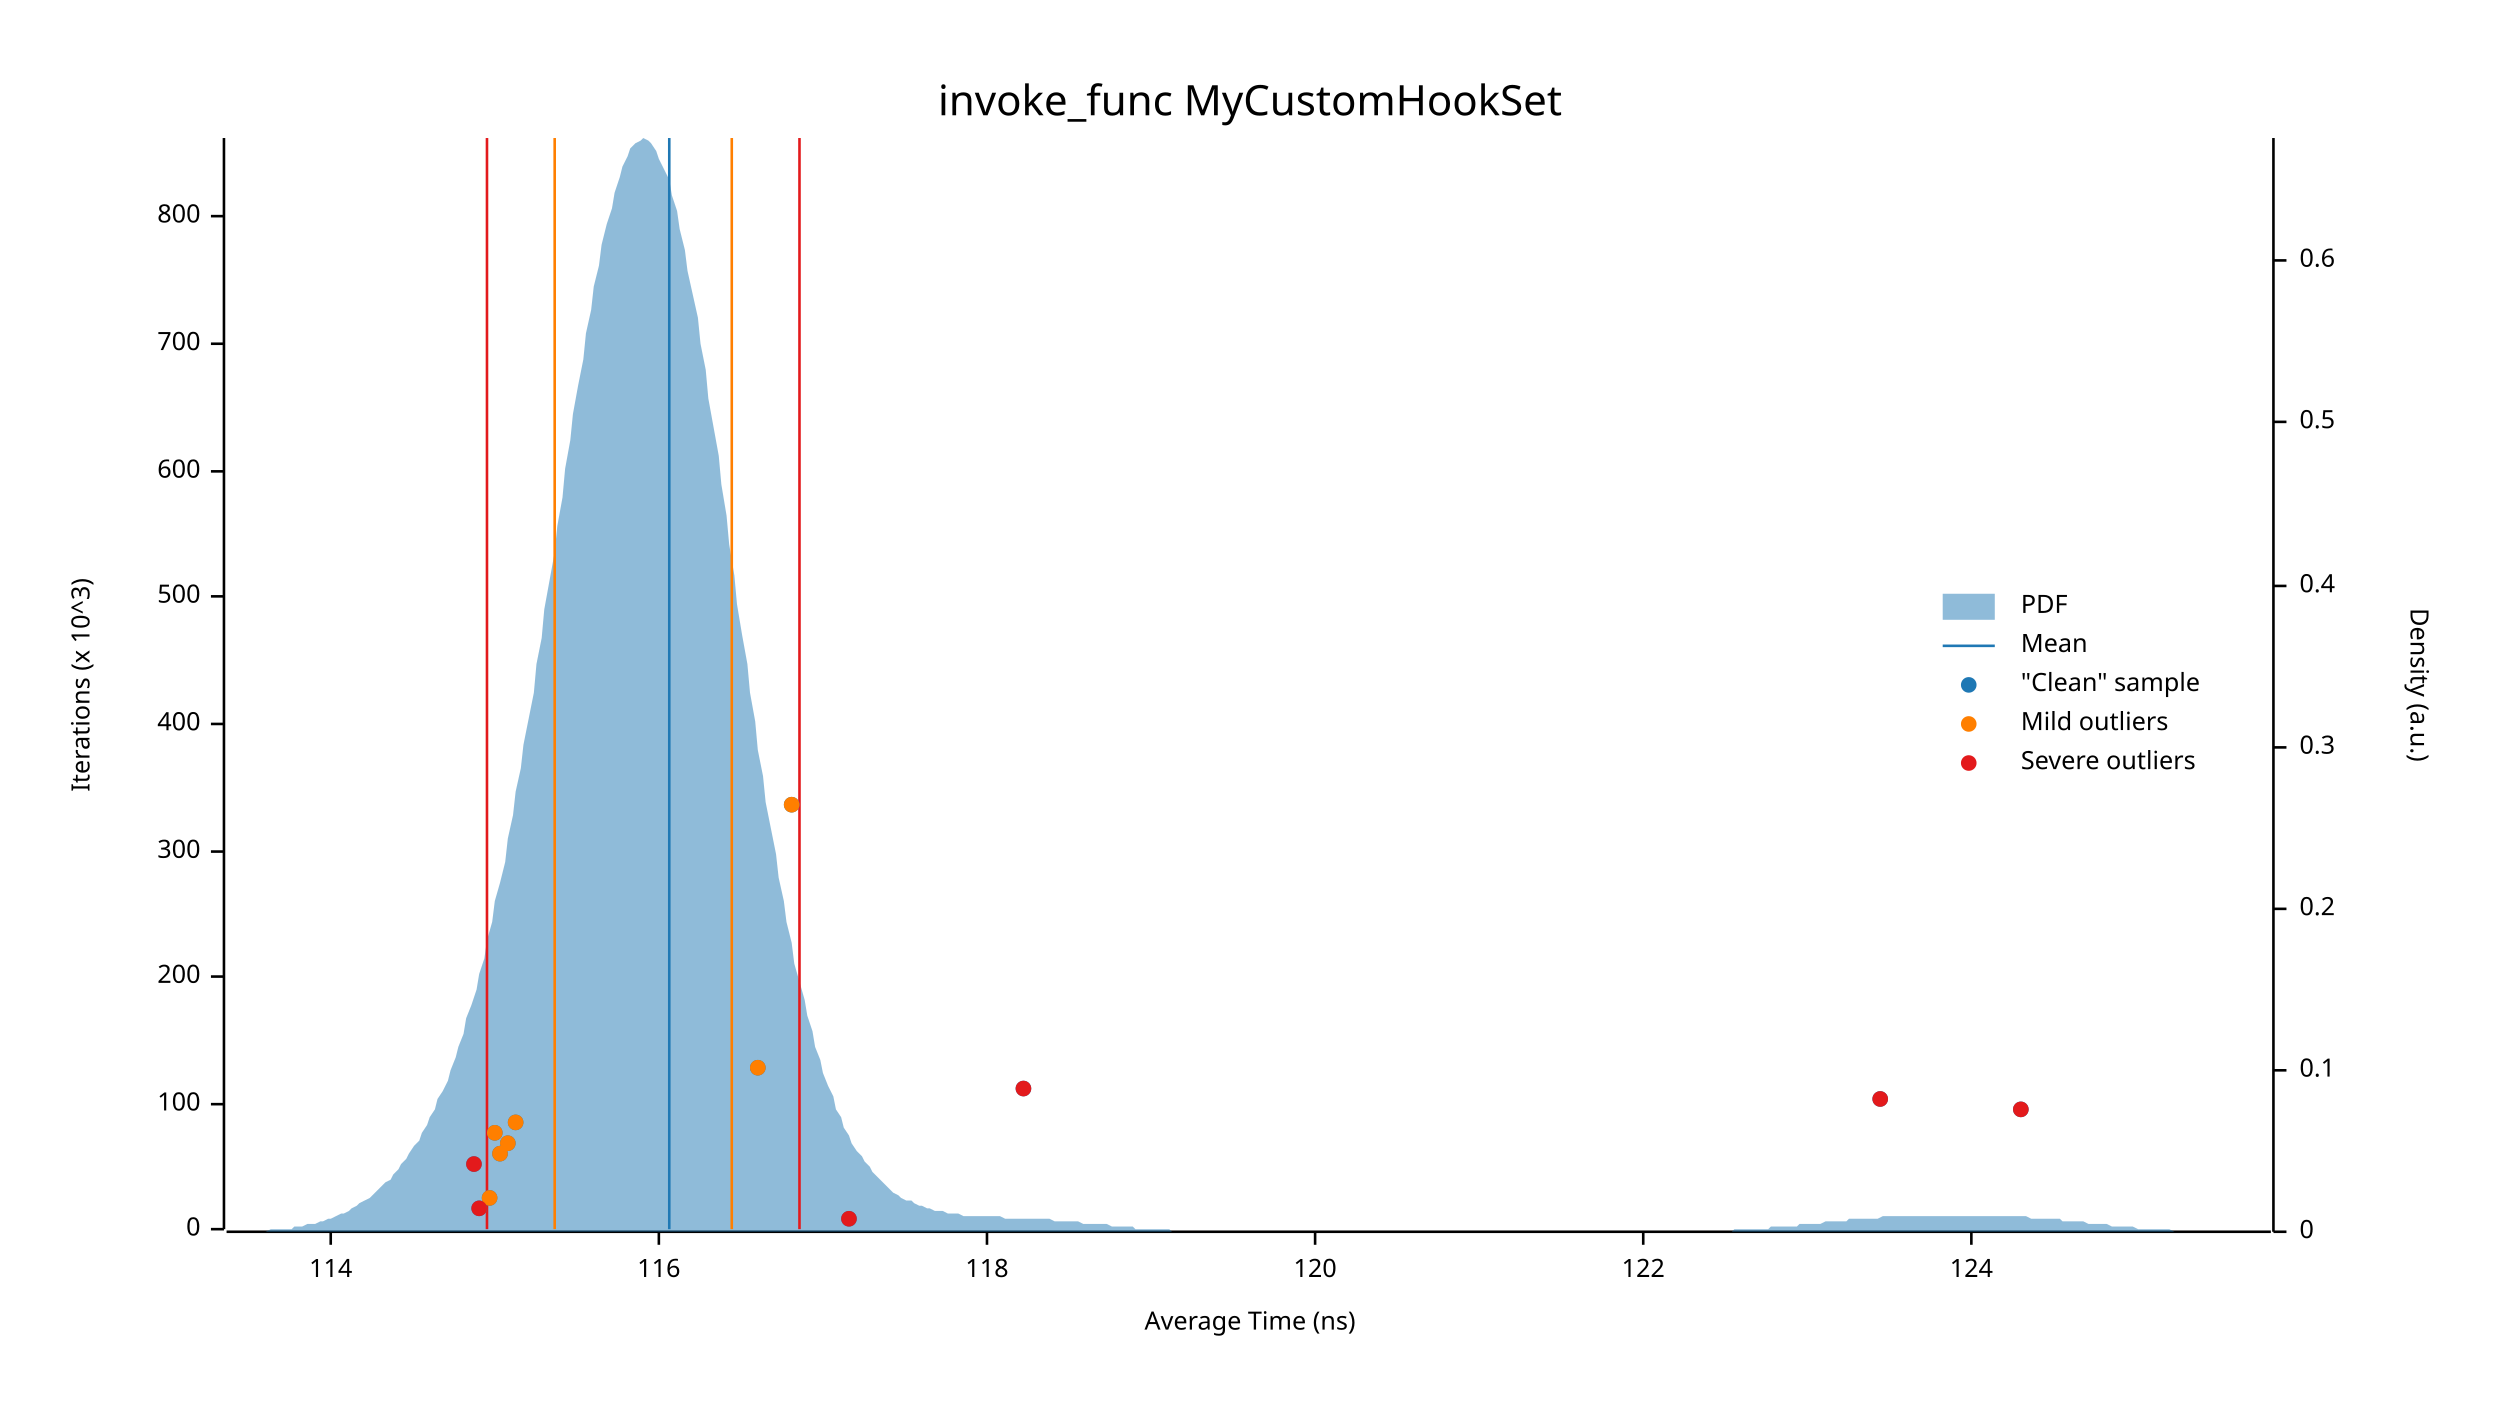
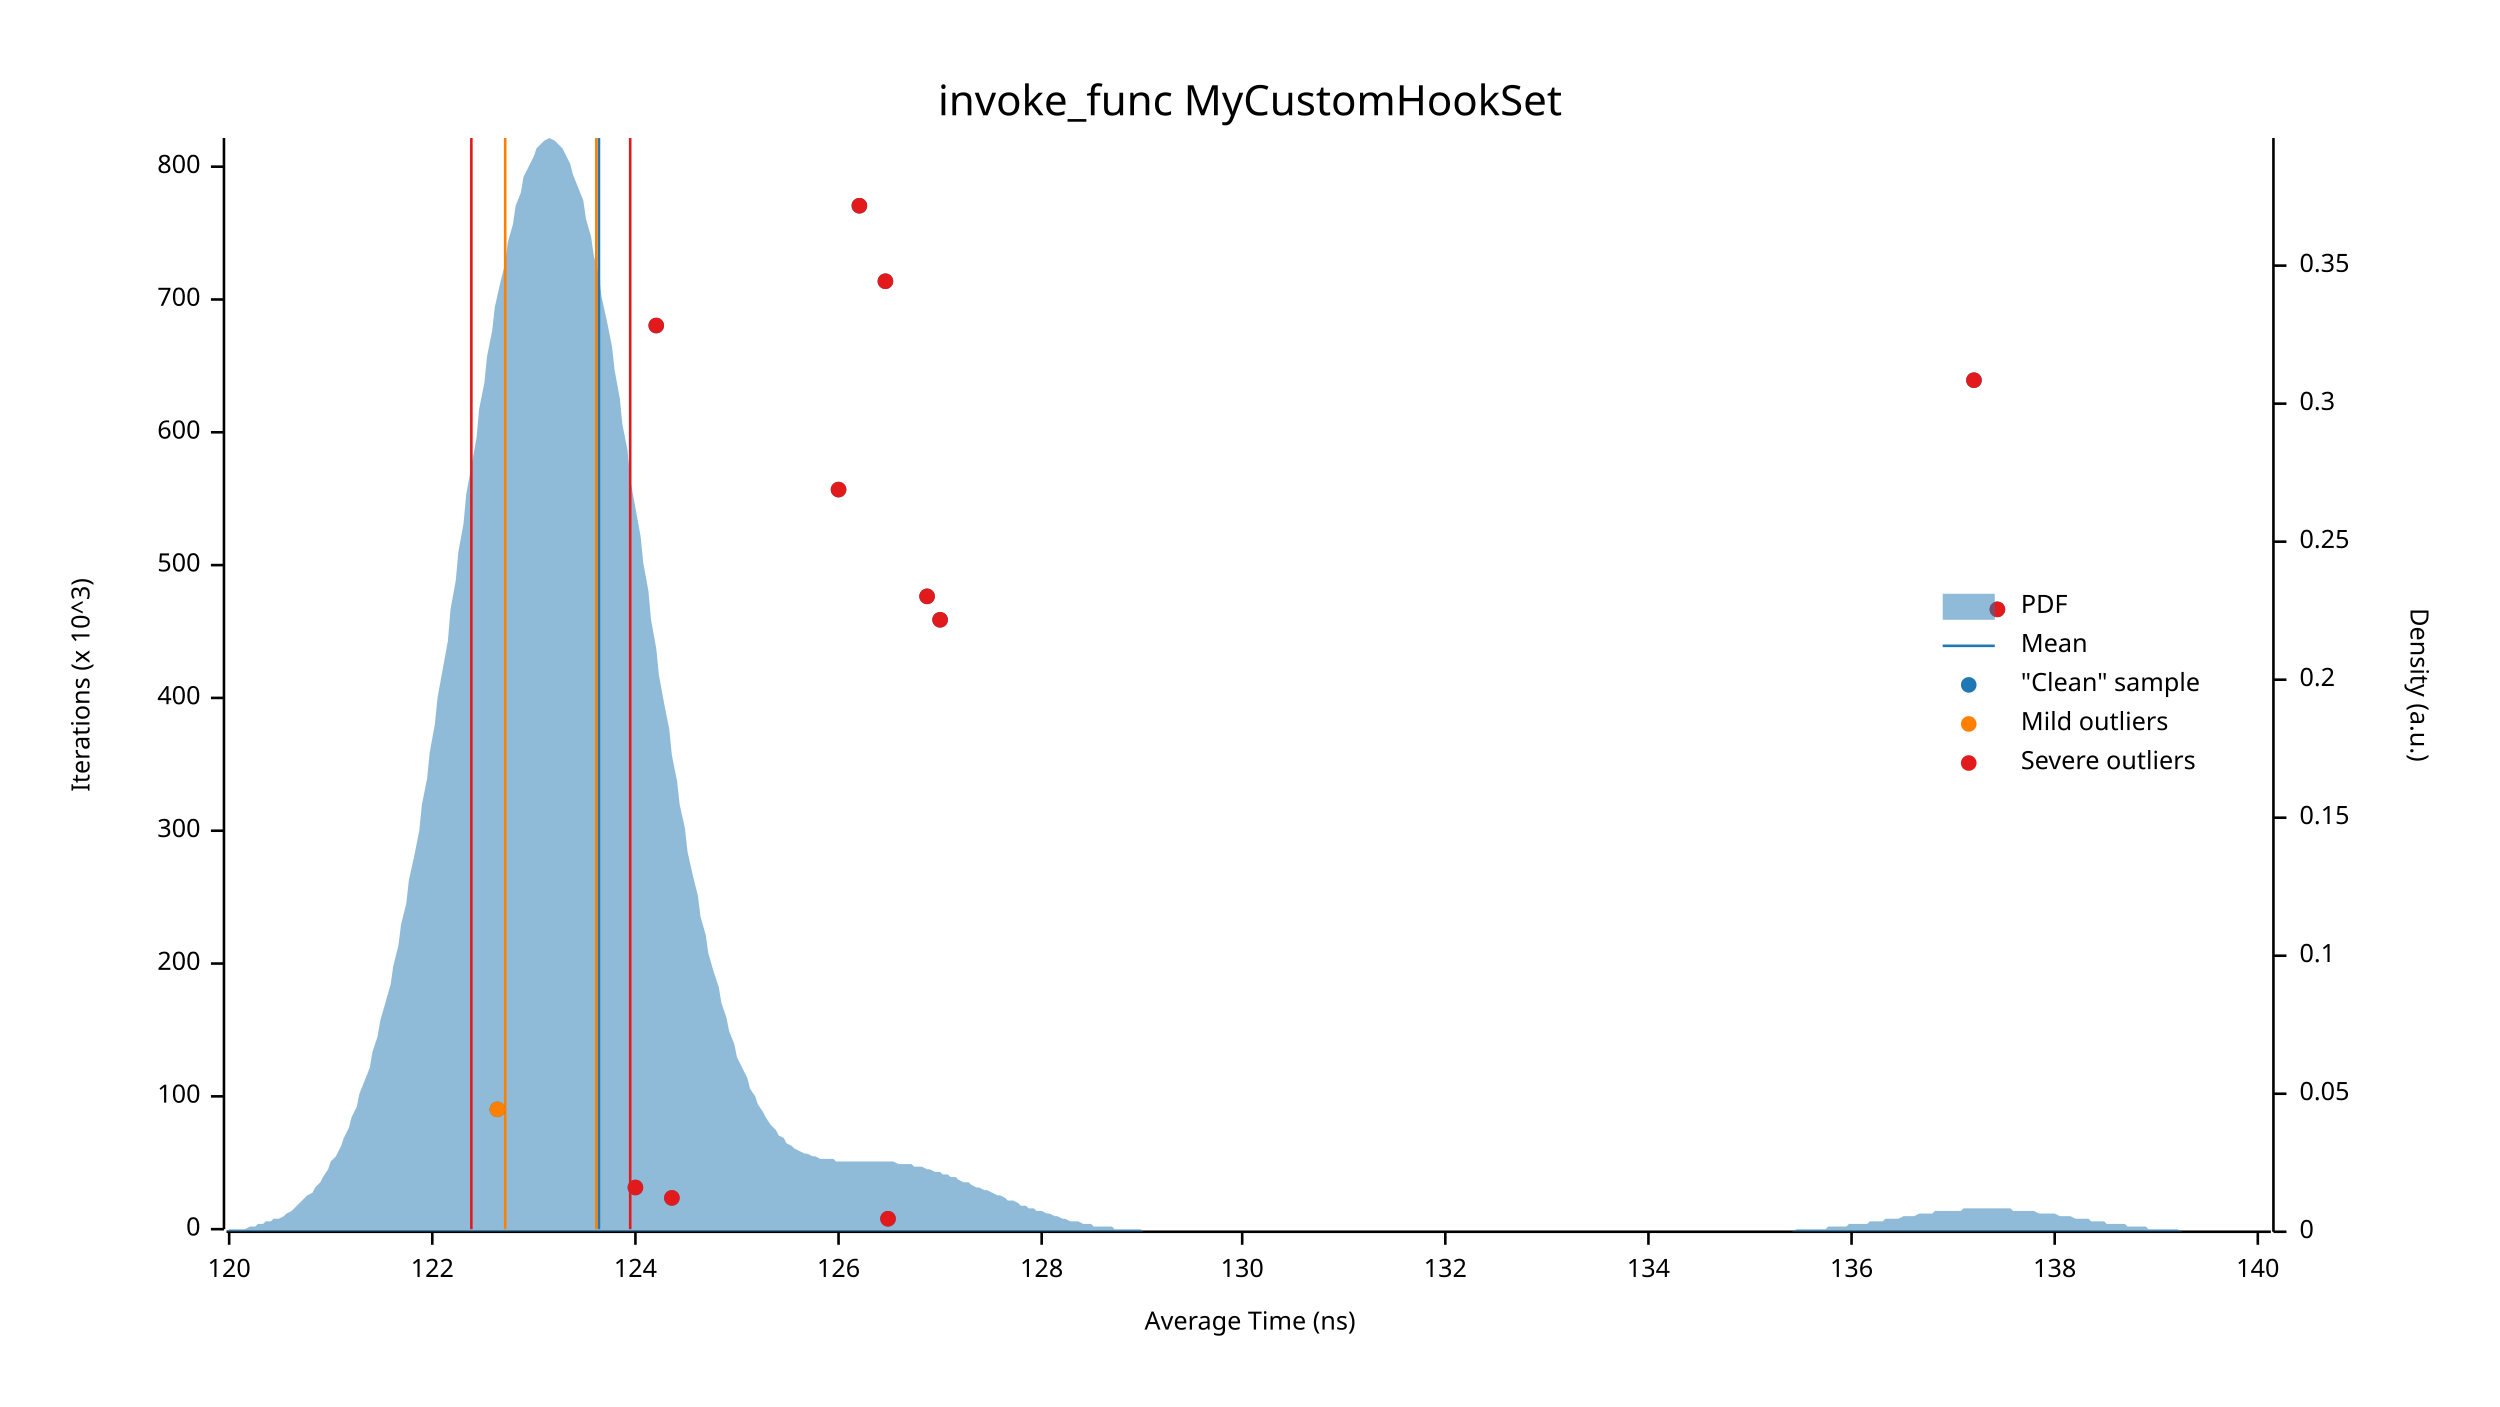
<svg xmlns="http://www.w3.org/2000/svg" width="960" height="540" viewBox="0 0 960 540">
  <text x="480" y="32" dy="0.76em" text-anchor="middle" font-family="sans-serif" font-size="16.129" opacity="1" fill="#000000">
invoke_func MyCustomHookSet
</text>
  <text x="27" y="263" dy="0.76em" text-anchor="middle" font-family="sans-serif" font-size="9.677" opacity="1" fill="#000000" transform="rotate(270, 27, 263)">
Iterations (x 10^3)
</text>
  <text x="480" y="513" dy="-0.5ex" text-anchor="middle" font-family="sans-serif" font-size="9.677" opacity="1" fill="#000000">
Average Time (ns)
</text>
  <polyline fill="none" opacity="1" stroke="#000000" stroke-width="1" points="86,53 86,472 " />
  <text x="77" y="472" dy="0.5ex" text-anchor="end" font-family="sans-serif" font-size="9.677" opacity="1" fill="#000000">
0
</text>
  <polyline fill="none" opacity="1" stroke="#000000" stroke-width="1" points="81,472 86,472 " />
-   <text x="77" y="424" dy="0.5ex" text-anchor="end" font-family="sans-serif" font-size="9.677" opacity="1" fill="#000000">
+   <text x="77" y="421" dy="0.5ex" text-anchor="end" font-family="sans-serif" font-size="9.677" opacity="1" fill="#000000">
100
</text>
-   <polyline fill="none" opacity="1" stroke="#000000" stroke-width="1" points="81,424 86,424 " />
-   <text x="77" y="375" dy="0.5ex" text-anchor="end" font-family="sans-serif" font-size="9.677" opacity="1" fill="#000000">
+   <polyline fill="none" opacity="1" stroke="#000000" stroke-width="1" points="81,421 86,421 " />
+   <text x="77" y="370" dy="0.5ex" text-anchor="end" font-family="sans-serif" font-size="9.677" opacity="1" fill="#000000">
200
</text>
-   <polyline fill="none" opacity="1" stroke="#000000" stroke-width="1" points="81,375 86,375 " />
-   <text x="77" y="327" dy="0.5ex" text-anchor="end" font-family="sans-serif" font-size="9.677" opacity="1" fill="#000000">
+   <polyline fill="none" opacity="1" stroke="#000000" stroke-width="1" points="81,370 86,370 " />
+   <text x="77" y="319" dy="0.5ex" text-anchor="end" font-family="sans-serif" font-size="9.677" opacity="1" fill="#000000">
300
</text>
-   <polyline fill="none" opacity="1" stroke="#000000" stroke-width="1" points="81,327 86,327 " />
-   <text x="77" y="278" dy="0.5ex" text-anchor="end" font-family="sans-serif" font-size="9.677" opacity="1" fill="#000000">
+   <polyline fill="none" opacity="1" stroke="#000000" stroke-width="1" points="81,319 86,319 " />
+   <text x="77" y="268" dy="0.5ex" text-anchor="end" font-family="sans-serif" font-size="9.677" opacity="1" fill="#000000">
400
</text>
-   <polyline fill="none" opacity="1" stroke="#000000" stroke-width="1" points="81,278 86,278 " />
-   <text x="77" y="229" dy="0.5ex" text-anchor="end" font-family="sans-serif" font-size="9.677" opacity="1" fill="#000000">
+   <polyline fill="none" opacity="1" stroke="#000000" stroke-width="1" points="81,268 86,268 " />
+   <text x="77" y="217" dy="0.5ex" text-anchor="end" font-family="sans-serif" font-size="9.677" opacity="1" fill="#000000">
500
</text>
-   <polyline fill="none" opacity="1" stroke="#000000" stroke-width="1" points="81,229 86,229 " />
-   <text x="77" y="181" dy="0.5ex" text-anchor="end" font-family="sans-serif" font-size="9.677" opacity="1" fill="#000000">
+   <polyline fill="none" opacity="1" stroke="#000000" stroke-width="1" points="81,217 86,217 " />
+   <text x="77" y="166" dy="0.5ex" text-anchor="end" font-family="sans-serif" font-size="9.677" opacity="1" fill="#000000">
600
</text>
-   <polyline fill="none" opacity="1" stroke="#000000" stroke-width="1" points="81,181 86,181 " />
-   <text x="77" y="132" dy="0.5ex" text-anchor="end" font-family="sans-serif" font-size="9.677" opacity="1" fill="#000000">
+   <polyline fill="none" opacity="1" stroke="#000000" stroke-width="1" points="81,166 86,166 " />
+   <text x="77" y="115" dy="0.5ex" text-anchor="end" font-family="sans-serif" font-size="9.677" opacity="1" fill="#000000">
700
</text>
-   <polyline fill="none" opacity="1" stroke="#000000" stroke-width="1" points="81,132 86,132 " />
-   <text x="77" y="83" dy="0.5ex" text-anchor="end" font-family="sans-serif" font-size="9.677" opacity="1" fill="#000000">
+   <polyline fill="none" opacity="1" stroke="#000000" stroke-width="1" points="81,115 86,115 " />
+   <text x="77" y="64" dy="0.5ex" text-anchor="end" font-family="sans-serif" font-size="9.677" opacity="1" fill="#000000">
800
</text>
-   <polyline fill="none" opacity="1" stroke="#000000" stroke-width="1" points="81,83 86,83 " />
+   <polyline fill="none" opacity="1" stroke="#000000" stroke-width="1" points="81,64 86,64 " />
  <polyline fill="none" opacity="1" stroke="#000000" stroke-width="1" points="87,473 872,473 " />
-   <text x="127" y="483" dy="0.76em" text-anchor="middle" font-family="sans-serif" font-size="9.677" opacity="1" fill="#000000">
- 114
- </text>
-   <polyline fill="none" opacity="1" stroke="#000000" stroke-width="1" points="127,473 127,478 " />
-   <text x="253" y="483" dy="0.76em" text-anchor="middle" font-family="sans-serif" font-size="9.677" opacity="1" fill="#000000">
- 116
- </text>
-   <polyline fill="none" opacity="1" stroke="#000000" stroke-width="1" points="253,473 253,478 " />
-   <text x="379" y="483" dy="0.76em" text-anchor="middle" font-family="sans-serif" font-size="9.677" opacity="1" fill="#000000">
- 118
- </text>
-   <polyline fill="none" opacity="1" stroke="#000000" stroke-width="1" points="379,473 379,478 " />
-   <text x="505" y="483" dy="0.76em" text-anchor="middle" font-family="sans-serif" font-size="9.677" opacity="1" fill="#000000">
+   <text x="88" y="483" dy="0.76em" text-anchor="middle" font-family="sans-serif" font-size="9.677" opacity="1" fill="#000000">
120
</text>
-   <polyline fill="none" opacity="1" stroke="#000000" stroke-width="1" points="505,473 505,478 " />
-   <text x="631" y="483" dy="0.76em" text-anchor="middle" font-family="sans-serif" font-size="9.677" opacity="1" fill="#000000">
+   <polyline fill="none" opacity="1" stroke="#000000" stroke-width="1" points="88,473 88,478 " />
+   <text x="166" y="483" dy="0.76em" text-anchor="middle" font-family="sans-serif" font-size="9.677" opacity="1" fill="#000000">
122
</text>
-   <polyline fill="none" opacity="1" stroke="#000000" stroke-width="1" points="631,473 631,478 " />
-   <text x="757" y="483" dy="0.76em" text-anchor="middle" font-family="sans-serif" font-size="9.677" opacity="1" fill="#000000">
+   <polyline fill="none" opacity="1" stroke="#000000" stroke-width="1" points="166,473 166,478 " />
+   <text x="244" y="483" dy="0.76em" text-anchor="middle" font-family="sans-serif" font-size="9.677" opacity="1" fill="#000000">
124
</text>
-   <polyline fill="none" opacity="1" stroke="#000000" stroke-width="1" points="757,473 757,478 " />
+   <polyline fill="none" opacity="1" stroke="#000000" stroke-width="1" points="244,473 244,478 " />
+   <text x="322" y="483" dy="0.76em" text-anchor="middle" font-family="sans-serif" font-size="9.677" opacity="1" fill="#000000">
+ 126
+ </text>
+   <polyline fill="none" opacity="1" stroke="#000000" stroke-width="1" points="322,473 322,478 " />
+   <text x="400" y="483" dy="0.76em" text-anchor="middle" font-family="sans-serif" font-size="9.677" opacity="1" fill="#000000">
+ 128
+ </text>
+   <polyline fill="none" opacity="1" stroke="#000000" stroke-width="1" points="400,473 400,478 " />
+   <text x="477" y="483" dy="0.76em" text-anchor="middle" font-family="sans-serif" font-size="9.677" opacity="1" fill="#000000">
+ 130
+ </text>
+   <polyline fill="none" opacity="1" stroke="#000000" stroke-width="1" points="477,473 477,478 " />
+   <text x="555" y="483" dy="0.76em" text-anchor="middle" font-family="sans-serif" font-size="9.677" opacity="1" fill="#000000">
+ 132
+ </text>
+   <polyline fill="none" opacity="1" stroke="#000000" stroke-width="1" points="555,473 555,478 " />
+   <text x="633" y="483" dy="0.76em" text-anchor="middle" font-family="sans-serif" font-size="9.677" opacity="1" fill="#000000">
+ 134
+ </text>
+   <polyline fill="none" opacity="1" stroke="#000000" stroke-width="1" points="633,473 633,478 " />
+   <text x="711" y="483" dy="0.76em" text-anchor="middle" font-family="sans-serif" font-size="9.677" opacity="1" fill="#000000">
+ 136
+ </text>
+   <polyline fill="none" opacity="1" stroke="#000000" stroke-width="1" points="711,473 711,478 " />
+   <text x="789" y="483" dy="0.76em" text-anchor="middle" font-family="sans-serif" font-size="9.677" opacity="1" fill="#000000">
+ 138
+ </text>
+   <polyline fill="none" opacity="1" stroke="#000000" stroke-width="1" points="789,473 789,478 " />
+   <text x="867" y="483" dy="0.76em" text-anchor="middle" font-family="sans-serif" font-size="9.677" opacity="1" fill="#000000">
+ 140
+ </text>
+   <polyline fill="none" opacity="1" stroke="#000000" stroke-width="1" points="867,473 867,478 " />
  <text x="933" y="263" dy="0.76em" text-anchor="middle" font-family="sans-serif" font-size="9.677" opacity="1" fill="#000000" transform="rotate(90, 933, 263)">
Density (a.u.)
</text>
  <polyline fill="none" opacity="1" stroke="#000000" stroke-width="1" points="873,53 873,473 " />
  <text x="883" y="473" dy="0.5ex" text-anchor="start" font-family="sans-serif" font-size="9.677" opacity="1" fill="#000000">
0
</text>
  <polyline fill="none" opacity="1" stroke="#000000" stroke-width="1" points="873,473 878,473 " />
-   <text x="883" y="411" dy="0.5ex" text-anchor="start" font-family="sans-serif" font-size="9.677" opacity="1" fill="#000000">
+   <text x="883" y="420" dy="0.5ex" text-anchor="start" font-family="sans-serif" font-size="9.677" opacity="1" fill="#000000">
+ 0.05
+ </text>
+   <polyline fill="none" opacity="1" stroke="#000000" stroke-width="1" points="873,420 878,420 " />
+   <text x="883" y="367" dy="0.5ex" text-anchor="start" font-family="sans-serif" font-size="9.677" opacity="1" fill="#000000">
0.1
</text>
-   <polyline fill="none" opacity="1" stroke="#000000" stroke-width="1" points="873,411 878,411 " />
-   <text x="883" y="349" dy="0.5ex" text-anchor="start" font-family="sans-serif" font-size="9.677" opacity="1" fill="#000000">
+   <polyline fill="none" opacity="1" stroke="#000000" stroke-width="1" points="873,367 878,367 " />
+   <text x="883" y="314" dy="0.5ex" text-anchor="start" font-family="sans-serif" font-size="9.677" opacity="1" fill="#000000">
+ 0.15
+ </text>
+   <polyline fill="none" opacity="1" stroke="#000000" stroke-width="1" points="873,314 878,314 " />
+   <text x="883" y="261" dy="0.5ex" text-anchor="start" font-family="sans-serif" font-size="9.677" opacity="1" fill="#000000">
0.2
</text>
-   <polyline fill="none" opacity="1" stroke="#000000" stroke-width="1" points="873,349 878,349 " />
-   <text x="883" y="287" dy="0.5ex" text-anchor="start" font-family="sans-serif" font-size="9.677" opacity="1" fill="#000000">
+   <polyline fill="none" opacity="1" stroke="#000000" stroke-width="1" points="873,261 878,261 " />
+   <text x="883" y="208" dy="0.5ex" text-anchor="start" font-family="sans-serif" font-size="9.677" opacity="1" fill="#000000">
+ 0.25
+ </text>
+   <polyline fill="none" opacity="1" stroke="#000000" stroke-width="1" points="873,208 878,208 " />
+   <text x="883" y="155" dy="0.5ex" text-anchor="start" font-family="sans-serif" font-size="9.677" opacity="1" fill="#000000">
0.3
</text>
-   <polyline fill="none" opacity="1" stroke="#000000" stroke-width="1" points="873,287 878,287 " />
-   <text x="883" y="225" dy="0.5ex" text-anchor="start" font-family="sans-serif" font-size="9.677" opacity="1" fill="#000000">
- 0.4
+   <polyline fill="none" opacity="1" stroke="#000000" stroke-width="1" points="873,155 878,155 " />
+   <text x="883" y="102" dy="0.5ex" text-anchor="start" font-family="sans-serif" font-size="9.677" opacity="1" fill="#000000">
+ 0.35
</text>
-   <polyline fill="none" opacity="1" stroke="#000000" stroke-width="1" points="873,225 878,225 " />
-   <text x="883" y="162" dy="0.5ex" text-anchor="start" font-family="sans-serif" font-size="9.677" opacity="1" fill="#000000">
- 0.5
- </text>
-   <polyline fill="none" opacity="1" stroke="#000000" stroke-width="1" points="873,162 878,162 " />
-   <text x="883" y="100" dy="0.5ex" text-anchor="start" font-family="sans-serif" font-size="9.677" opacity="1" fill="#000000">
- 0.6
- </text>
-   <polyline fill="none" opacity="1" stroke="#000000" stroke-width="1" points="873,100 878,100 " />
-   <polygon opacity="0.5" fill="#1F78B4" points="87,473 88,473 90,473 91,473 93,473 94,473 96,473 98,473 99,473 101,473 102,473 104,472 105,472 107,472 109,472 110,472 112,472 113,471 115,471 116,471 118,470 120,470 121,470 123,469 124,469 126,468 127,468 129,467 131,466 132,466 134,465 135,464 137,463 138,462 140,461 142,460 143,459 145,457 146,456 148,454 150,453 151,451 153,449 154,447 156,445 157,443 159,440 161,438 162,435 164,432 165,429 167,426 168,422 170,419 172,415 173,411 175,406 176,402 178,397 179,391 181,386 183,380 184,374 186,368 187,361 189,354 190,346 192,339 194,331 195,322 197,313 198,304 200,295 201,286 203,276 205,266 206,255 208,245 209,234 211,223 213,212 214,202 216,191 217,180 219,169 220,159 222,148 224,138 225,128 227,119 228,110 230,102 231,94 233,86 235,80 236,74 238,68 239,64 241,60 242,57 244,55 246,54 247,53 249,54 250,55 252,58 253,61 255,65 257,69 258,75 260,81 261,88 263,96 264,104 266,113 268,122 269,132 271,142 272,153 274,164 276,175 277,186 279,198 280,209 282,221 283,232 285,244 287,255 288,266 290,277 291,288 293,298 294,308 296,318 298,328 299,337 301,346 302,354 304,362 305,370 307,377 309,384 310,390 312,396 313,402 315,407 316,412 318,417 320,421 321,426 323,429 324,433 326,436 327,439 329,442 331,444 332,446 334,448 335,450 337,452 339,454 340,455 342,457 343,458 345,459 346,460 348,461 350,461 351,462 353,463 354,463 356,464 357,464 359,465 361,465 362,465 364,466 365,466 367,466 368,466 370,467 372,467 373,467 375,467 376,467 378,467 379,467 381,467 383,467 384,467 386,468 387,468 389,468 391,468 392,468 394,468 395,468 397,468 398,468 400,468 402,468 403,468 405,469 406,469 408,469 409,469 411,469 413,469 414,469 416,470 417,470 419,470 420,470 422,470 424,470 425,470 427,471 428,471 430,471 431,471 433,471 435,471 436,472 438,472 439,472 441,472 442,472 444,472 446,472 447,472 449,472 450,473 452,473 454,473 455,473 457,473 458,473 460,473 461,473 463,473 465,473 466,473 468,473 469,473 471,473 472,473 474,473 476,473 477,473 479,473 480,473 482,473 483,473 485,473 487,473 488,473 490,473 491,473 493,473 494,473 496,473 498,473 499,473 501,473 502,473 504,473 505,473 507,473 509,473 510,473 512,473 513,473 515,473 517,473 518,473 520,473 521,473 523,473 524,473 526,473 528,473 529,473 531,473 532,473 534,473 535,473 537,473 539,473 540,473 542,473 543,473 545,473 546,473 548,473 550,473 551,473 553,473 554,473 556,473 557,473 559,473 561,473 562,473 564,473 565,473 567,473 568,473 570,473 572,473 573,473 575,473 576,473 578,473 580,473 581,473 583,473 584,473 586,473 587,473 589,473 591,473 592,473 594,473 595,473 597,473 598,473 600,473 602,473 603,473 605,473 606,473 608,473 609,473 611,473 613,473 614,473 616,473 617,473 619,473 620,473 622,473 624,473 625,473 627,473 628,473 630,473 632,473 633,473 635,473 636,473 638,473 639,473 641,473 643,473 644,473 646,473 647,473 649,473 650,473 652,473 654,473 655,473 657,473 658,473 660,473 661,473 663,473 665,473 666,472 668,472 669,472 671,472 672,472 674,472 676,472 677,472 679,472 680,471 682,471 683,471 685,471 687,471 688,471 690,471 691,470 693,470 695,470 696,470 698,470 699,470 701,469 702,469 704,469 706,469 707,469 709,469 710,468 712,468 713,468 715,468 717,468 718,468 720,468 721,468 723,467 724,467 726,467 728,467 729,467 731,467 732,467 734,467 735,467 737,467 739,467 740,467 742,467 743,467 745,467 746,467 748,467 750,467 751,467 753,467 754,467 756,467 758,467 759,467 761,467 762,467 764,467 765,467 767,467 769,467 770,467 772,467 773,467 775,467 776,467 778,467 780,468 781,468 783,468 784,468 786,468 787,468 789,468 791,468 792,469 794,469 795,469 797,469 798,469 800,469 802,470 803,470 805,470 806,470 808,470 809,470 811,471 813,471 814,471 816,471 817,471 819,471 821,472 822,472 824,472 825,472 827,472 828,472 830,472 832,472 833,472 835,473 836,473 838,473 839,473 841,473 843,473 844,473 846,473 847,473 849,473 850,473 852,473 854,473 855,473 857,473 858,473 860,473 861,473 863,473 865,473 866,473 868,473 869,473 871,473 873,473 873,473 87,473 " />
-   <polyline fill="none" opacity="1" stroke="#1F78B4" stroke-width="1" points="257,472 257,53 " />
-   <polyline fill="none" opacity="1" stroke="#FF7F00" stroke-width="1" points="213,472 213,53 " />
-   <polyline fill="none" opacity="1" stroke="#FF7F00" stroke-width="1" points="281,472 281,53 " />
-   <polyline fill="none" opacity="1" stroke="#E31A1C" stroke-width="1" points="187,472 187,53 " />
-   <polyline fill="none" opacity="1" stroke="#E31A1C" stroke-width="1" points="307,472 307,53 " />
-   <circle cx="326" cy="468" r="3" opacity="1" fill="#1F78B4" stroke="none" stroke-width="1" />
-   <circle cx="184" cy="464" r="3" opacity="1" fill="#1F78B4" stroke="none" stroke-width="1" />
-   <circle cx="188" cy="460" r="3" opacity="1" fill="#1F78B4" stroke="none" stroke-width="1" />
-   <circle cx="182" cy="447" r="3" opacity="1" fill="#1F78B4" stroke="none" stroke-width="1" />
-   <circle cx="192" cy="443" r="3" opacity="1" fill="#1F78B4" stroke="none" stroke-width="1" />
-   <circle cx="195" cy="439" r="3" opacity="1" fill="#1F78B4" stroke="none" stroke-width="1" />
-   <circle cx="190" cy="435" r="3" opacity="1" fill="#1F78B4" stroke="none" stroke-width="1" />
-   <circle cx="198" cy="431" r="3" opacity="1" fill="#1F78B4" stroke="none" stroke-width="1" />
-   <circle cx="776" cy="426" r="3" opacity="1" fill="#1F78B4" stroke="none" stroke-width="1" />
-   <circle cx="722" cy="422" r="3" opacity="1" fill="#1F78B4" stroke="none" stroke-width="1" />
-   <circle cx="393" cy="418" r="3" opacity="1" fill="#1F78B4" stroke="none" stroke-width="1" />
-   <circle cx="291" cy="410" r="3" opacity="1" fill="#1F78B4" stroke="none" stroke-width="1" />
-   <circle cx="304" cy="309" r="3" opacity="1" fill="#1F78B4" stroke="none" stroke-width="1" />
-   <circle cx="188" cy="460" r="3" opacity="1" fill="#FF7F00" stroke="none" stroke-width="1" />
-   <circle cx="192" cy="443" r="3" opacity="1" fill="#FF7F00" stroke="none" stroke-width="1" />
-   <circle cx="195" cy="439" r="3" opacity="1" fill="#FF7F00" stroke="none" stroke-width="1" />
-   <circle cx="190" cy="435" r="3" opacity="1" fill="#FF7F00" stroke="none" stroke-width="1" />
-   <circle cx="198" cy="431" r="3" opacity="1" fill="#FF7F00" stroke="none" stroke-width="1" />
-   <circle cx="291" cy="410" r="3" opacity="1" fill="#FF7F00" stroke="none" stroke-width="1" />
-   <circle cx="304" cy="309" r="3" opacity="1" fill="#FF7F00" stroke="none" stroke-width="1" />
-   <circle cx="326" cy="468" r="3" opacity="1" fill="#E31A1C" stroke="none" stroke-width="1" />
-   <circle cx="184" cy="464" r="3" opacity="1" fill="#E31A1C" stroke="none" stroke-width="1" />
-   <circle cx="182" cy="447" r="3" opacity="1" fill="#E31A1C" stroke="none" stroke-width="1" />
-   <circle cx="776" cy="426" r="3" opacity="1" fill="#E31A1C" stroke="none" stroke-width="1" />
-   <circle cx="722" cy="422" r="3" opacity="1" fill="#E31A1C" stroke="none" stroke-width="1" />
-   <circle cx="393" cy="418" r="3" opacity="1" fill="#E31A1C" stroke="none" stroke-width="1" />
+   <polyline fill="none" opacity="1" stroke="#000000" stroke-width="1" points="873,102 878,102 " />
+   <polygon opacity="0.5" fill="#1F78B4" points="87,473 88,472 90,472 91,472 93,472 94,472 96,471 98,471 99,470 101,470 102,469 104,469 105,468 107,468 109,467 110,466 112,465 113,464 115,462 116,461 118,459 120,458 121,456 123,454 124,452 126,449 127,446 129,444 131,440 132,437 134,433 135,429 137,425 138,420 140,415 142,410 143,404 145,398 146,392 148,385 150,378 151,371 153,363 154,355 156,347 157,338 159,329 161,319 162,309 164,299 165,289 167,278 168,268 170,257 172,246 173,234 175,223 176,212 178,201 179,190 181,179 183,168 184,157 186,147 187,137 189,127 190,118 192,109 194,101 195,93 197,86 198,79 200,74 201,68 203,64 205,60 206,57 208,55 209,54 211,53 213,54 214,55 216,57 217,59 219,63 220,67 222,72 224,77 225,84 227,91 228,98 230,106 231,114 233,123 235,133 236,142 238,153 239,163 241,173 242,184 244,195 246,206 247,216 249,227 250,238 252,249 253,259 255,270 257,280 258,290 260,300 261,309 263,318 264,327 266,336 268,344 269,352 271,359 272,366 274,373 276,379 277,385 279,391 280,396 282,401 283,406 285,410 287,414 288,418 290,421 291,424 293,427 294,429 296,432 298,434 299,436 301,437 302,439 304,440 305,441 307,442 309,443 310,443 312,444 313,444 315,445 316,445 318,445 320,445 321,446 323,446 324,446 326,446 327,446 329,446 331,446 332,446 334,446 335,446 337,446 339,446 340,446 342,446 343,446 345,447 346,447 348,447 350,447 351,448 353,448 354,448 356,449 357,449 359,450 361,450 362,451 364,451 365,452 367,452 368,453 370,454 372,454 373,455 375,456 376,456 378,457 379,457 381,458 383,459 384,459 386,460 387,461 389,461 391,462 392,463 394,463 395,464 397,464 398,465 400,465 402,466 403,466 405,467 406,467 408,468 409,468 411,469 413,469 414,469 416,470 417,470 419,470 420,471 422,471 424,471 425,471 427,471 428,472 430,472 431,472 433,472 435,472 436,472 438,472 439,473 441,473 442,473 444,473 446,473 447,473 449,473 450,473 452,473 454,473 455,473 457,473 458,473 460,473 461,473 463,473 465,473 466,473 468,473 469,473 471,473 472,473 474,473 476,473 477,473 479,473 480,473 482,473 483,473 485,473 487,473 488,473 490,473 491,473 493,473 494,473 496,473 498,473 499,473 501,473 502,473 504,473 505,473 507,473 509,473 510,473 512,473 513,473 515,473 517,473 518,473 520,473 521,473 523,473 524,473 526,473 528,473 529,473 531,473 532,473 534,473 535,473 537,473 539,473 540,473 542,473 543,473 545,473 546,473 548,473 550,473 551,473 553,473 554,473 556,473 557,473 559,473 561,473 562,473 564,473 565,473 567,473 568,473 570,473 572,473 573,473 575,473 576,473 578,473 580,473 581,473 583,473 584,473 586,473 587,473 589,473 591,473 592,473 594,473 595,473 597,473 598,473 600,473 602,473 603,473 605,473 606,473 608,473 609,473 611,473 613,473 614,473 616,473 617,473 619,473 620,473 622,473 624,473 625,473 627,473 628,473 630,473 632,473 633,473 635,473 636,473 638,473 639,473 641,473 643,473 644,473 646,473 647,473 649,473 650,473 652,473 654,473 655,473 657,473 658,473 660,473 661,473 663,473 665,473 666,473 668,473 669,473 671,473 672,473 674,473 676,473 677,473 679,473 680,473 682,473 683,473 685,473 687,473 688,473 690,472 691,472 693,472 695,472 696,472 698,472 699,472 701,472 702,471 704,471 706,471 707,471 709,471 710,470 712,470 713,470 715,470 717,470 718,469 720,469 721,469 723,469 724,468 726,468 728,468 729,468 731,467 732,467 734,467 735,467 737,466 739,466 740,466 742,466 743,465 745,465 746,465 748,465 750,465 751,465 753,465 754,464 756,464 758,464 759,464 761,464 762,464 764,464 765,464 767,464 769,464 770,464 772,464 773,465 775,465 776,465 778,465 780,465 781,465 783,466 784,466 786,466 787,466 789,466 791,467 792,467 794,467 795,467 797,468 798,468 800,468 802,468 803,469 805,469 806,469 808,469 809,470 811,470 813,470 814,470 816,470 817,471 819,471 821,471 822,471 824,471 825,472 827,472 828,472 830,472 832,472 833,472 835,472 836,472 838,473 839,473 841,473 843,473 844,473 846,473 847,473 849,473 850,473 852,473 854,473 855,473 857,473 858,473 860,473 861,473 863,473 865,473 866,473 868,473 869,473 871,473 873,473 873,473 87,473 " />
+   <polyline fill="none" opacity="1" stroke="#1F78B4" stroke-width="1" points="230,472 230,53 " />
+   <polyline fill="none" opacity="1" stroke="#FF7F00" stroke-width="1" points="194,472 194,53 " />
+   <polyline fill="none" opacity="1" stroke="#FF7F00" stroke-width="1" points="229,472 229,53 " />
+   <polyline fill="none" opacity="1" stroke="#E31A1C" stroke-width="1" points="181,472 181,53 " />
+   <polyline fill="none" opacity="1" stroke="#E31A1C" stroke-width="1" points="242,472 242,53 " />
+   <circle cx="341" cy="468" r="3" opacity="1" fill="#1F78B4" stroke="none" stroke-width="1" />
+   <circle cx="258" cy="460" r="3" opacity="1" fill="#1F78B4" stroke="none" stroke-width="1" />
+   <circle cx="244" cy="456" r="3" opacity="1" fill="#1F78B4" stroke="none" stroke-width="1" />
+   <circle cx="191" cy="426" r="3" opacity="1" fill="#1F78B4" stroke="none" stroke-width="1" />
+   <circle cx="361" cy="238" r="3" opacity="1" fill="#1F78B4" stroke="none" stroke-width="1" />
+   <circle cx="767" cy="234" r="3" opacity="1" fill="#1F78B4" stroke="none" stroke-width="1" />
+   <circle cx="356" cy="229" r="3" opacity="1" fill="#1F78B4" stroke="none" stroke-width="1" />
+   <circle cx="322" cy="188" r="3" opacity="1" fill="#1F78B4" stroke="none" stroke-width="1" />
+   <circle cx="758" cy="146" r="3" opacity="1" fill="#1F78B4" stroke="none" stroke-width="1" />
+   <circle cx="252" cy="125" r="3" opacity="1" fill="#1F78B4" stroke="none" stroke-width="1" />
+   <circle cx="340" cy="108" r="3" opacity="1" fill="#1F78B4" stroke="none" stroke-width="1" />
+   <circle cx="330" cy="79" r="3" opacity="1" fill="#1F78B4" stroke="none" stroke-width="1" />
+   <circle cx="191" cy="426" r="3" opacity="1" fill="#FF7F00" stroke="none" stroke-width="1" />
+   <circle cx="341" cy="468" r="3" opacity="1" fill="#E31A1C" stroke="none" stroke-width="1" />
+   <circle cx="258" cy="460" r="3" opacity="1" fill="#E31A1C" stroke="none" stroke-width="1" />
+   <circle cx="244" cy="456" r="3" opacity="1" fill="#E31A1C" stroke="none" stroke-width="1" />
+   <circle cx="361" cy="238" r="3" opacity="1" fill="#E31A1C" stroke="none" stroke-width="1" />
+   <circle cx="767" cy="234" r="3" opacity="1" fill="#E31A1C" stroke="none" stroke-width="1" />
+   <circle cx="356" cy="229" r="3" opacity="1" fill="#E31A1C" stroke="none" stroke-width="1" />
+   <circle cx="322" cy="188" r="3" opacity="1" fill="#E31A1C" stroke="none" stroke-width="1" />
+   <circle cx="758" cy="146" r="3" opacity="1" fill="#E31A1C" stroke="none" stroke-width="1" />
+   <circle cx="252" cy="125" r="3" opacity="1" fill="#E31A1C" stroke="none" stroke-width="1" />
+   <circle cx="340" cy="108" r="3" opacity="1" fill="#E31A1C" stroke="none" stroke-width="1" />
+   <circle cx="330" cy="79" r="3" opacity="1" fill="#E31A1C" stroke="none" stroke-width="1" />
  <text x="776" y="228" dy="0.76em" text-anchor="start" font-family="sans-serif" font-size="9.677" opacity="1" fill="#000000">
PDF
</text>
  <text x="776" y="243" dy="0.76em" text-anchor="start" font-family="sans-serif" font-size="9.677" opacity="1" fill="#000000">
Mean
</text>
  <text x="776" y="258" dy="0.76em" text-anchor="start" font-family="sans-serif" font-size="9.677" opacity="1" fill="#000000">
"Clean" sample
</text>
  <text x="776" y="273" dy="0.76em" text-anchor="start" font-family="sans-serif" font-size="9.677" opacity="1" fill="#000000">
Mild outliers
</text>
  <text x="776" y="288" dy="0.76em" text-anchor="start" font-family="sans-serif" font-size="9.677" opacity="1" fill="#000000">
Severe outliers
</text>
  <rect x="746" y="228" width="20" height="10" opacity="0.5" fill="#1F78B4" stroke="none" />
  <polyline fill="none" opacity="1" stroke="#1F78B4" stroke-width="1" points="746,248 766,248 " />
  <circle cx="756" cy="263" r="3" opacity="1" fill="#1F78B4" stroke="none" stroke-width="1" />
  <circle cx="756" cy="278" r="3" opacity="1" fill="#FF7F00" stroke="none" stroke-width="1" />
  <circle cx="756" cy="293" r="3" opacity="1" fill="#E31A1C" stroke="none" stroke-width="1" />
</svg>
